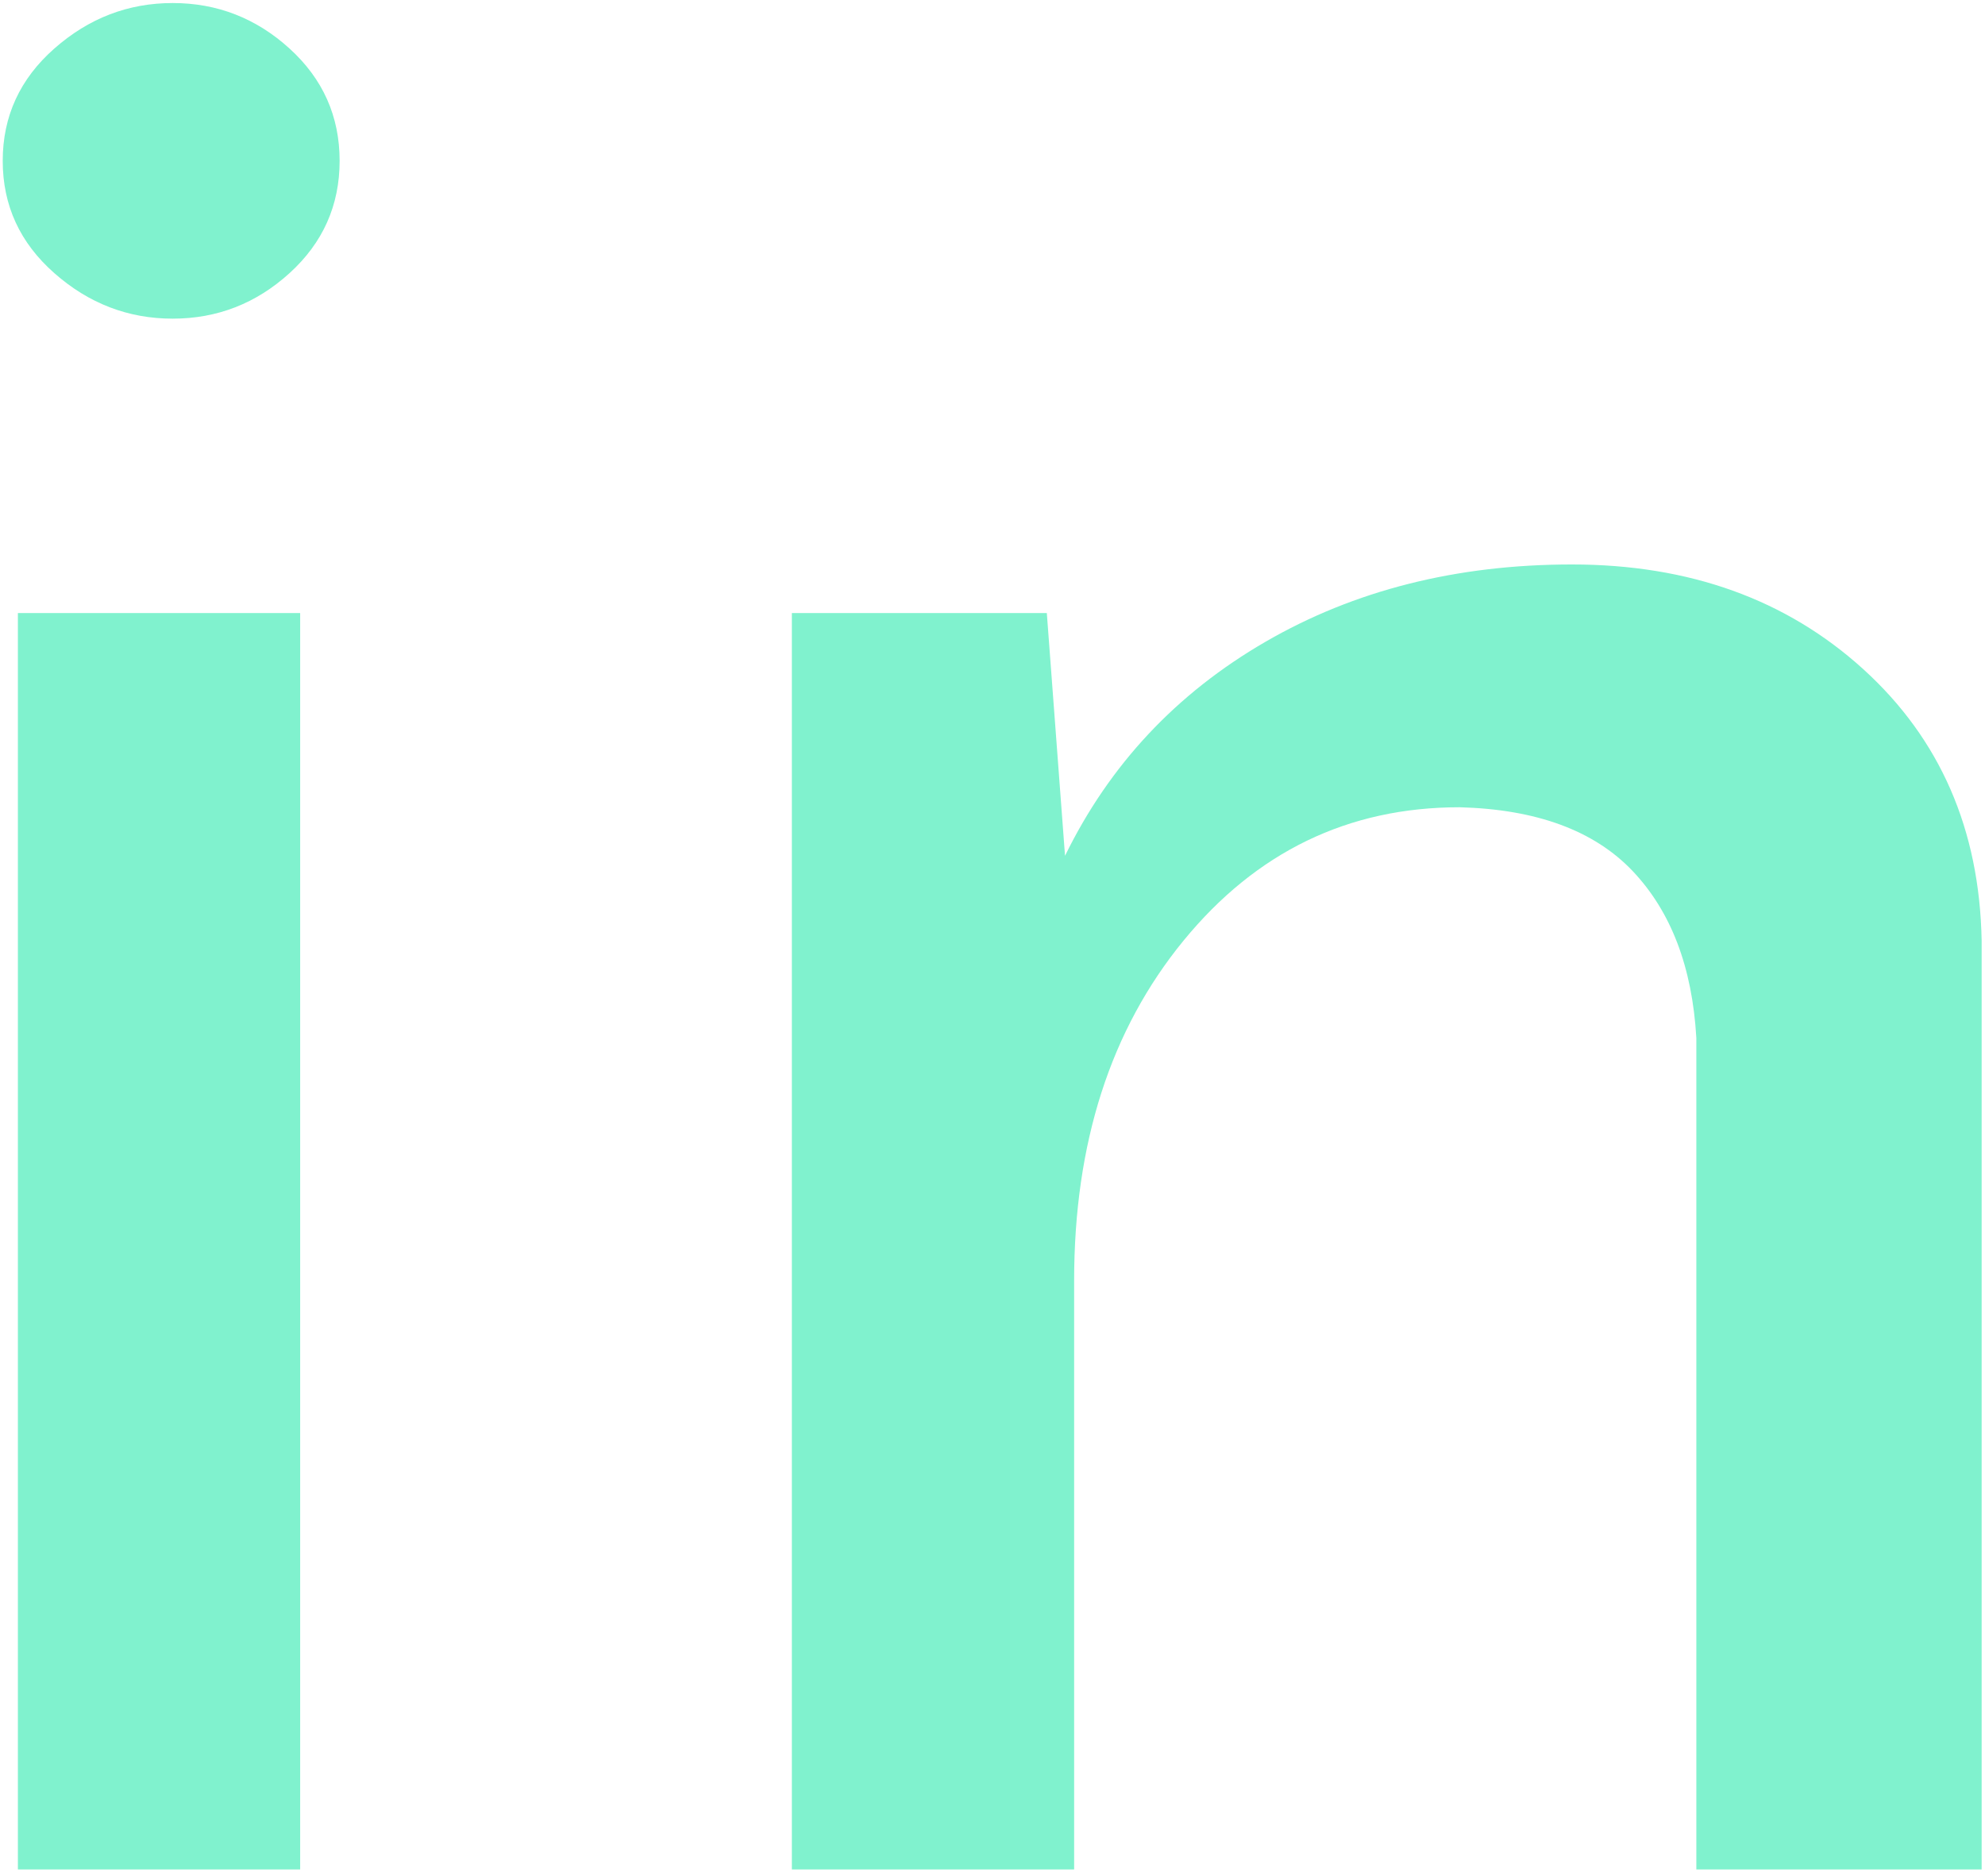
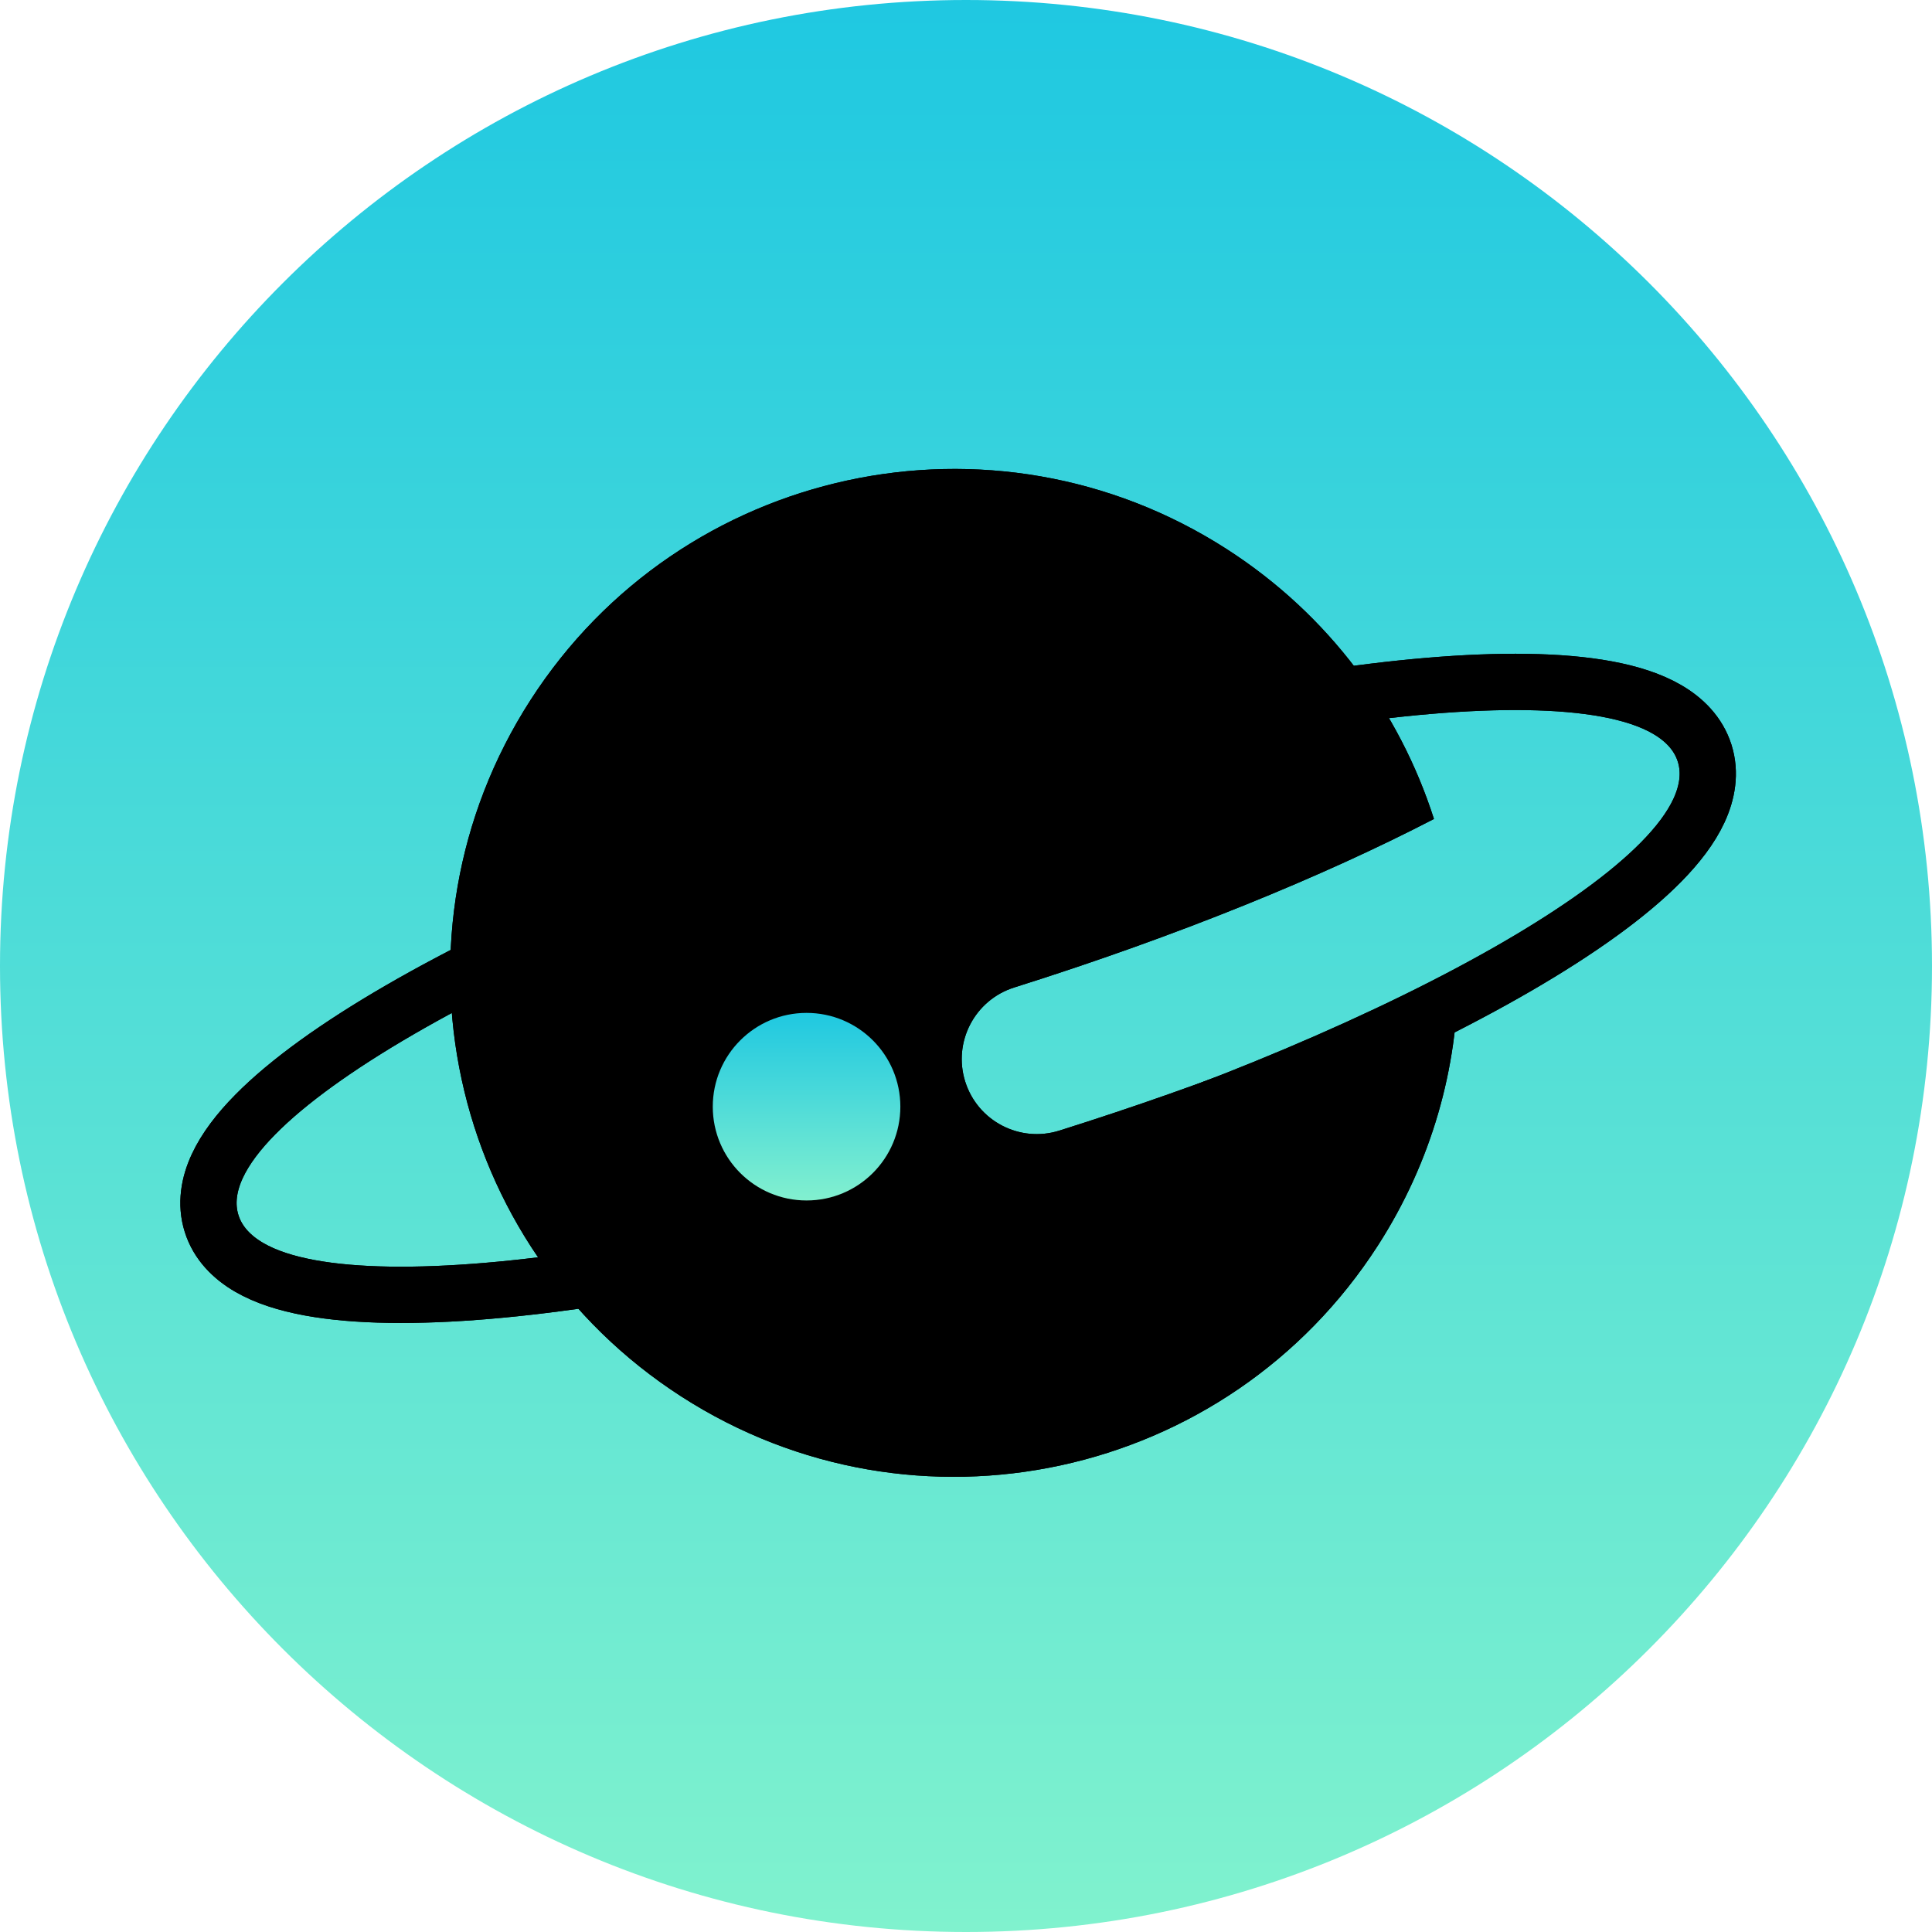
- <svg xmlns="http://www.w3.org/2000/svg" width="218" height="206" viewBox="0 0 218 206" fill="none">
-   <path d="M32.965 67.333V205.333H1.965V67.333H32.965ZM0.299 17.666C0.299 12.781 2.184 8.666 5.965 5.333C9.742 2 14.075 0.333 18.965 0.333C23.851 0.333 28.132 2 31.799 5.333C35.465 8.666 37.299 12.781 37.299 17.666C37.299 22.557 35.465 26.666 31.799 30C28.132 33.333 23.851 35 18.965 35C14.075 35 9.742 33.333 5.965 30C2.184 26.666 0.299 22.557 0.299 17.666Z" fill="#80F2CE" />
-   <path d="M172.632 61.999C185.517 61.999 196.184 65.833 204.632 73.499C213.074 81.166 217.408 91.114 217.632 103.333V205.333H186.298V114C185.85 106.223 183.517 100.114 179.298 95.666C175.074 91.224 168.741 88.89 160.298 88.666C148.074 88.666 137.965 93.557 129.965 103.333C121.965 113.114 117.965 125.557 117.965 140.666V205.333H86.965V67.333H114.965L116.965 93.999C121.85 83.999 129.184 76.166 138.965 70.499C148.741 64.833 159.965 61.999 172.632 61.999Z" fill="#80F2CE" />
+ <svg xmlns="http://www.w3.org/2000/svg" width="103" height="103" viewBox="0 0 103 103" fill="none">
+   <rect width="103" height="103" rx="51.5" fill="url(#paint0_linear_94_84)" />
+   <path d="M11.281 65.23C11.613 66.286 12.383 67.042 13.284 67.565C14.175 68.083 15.283 68.428 16.51 68.654C18.965 69.107 22.218 69.139 25.993 68.819C33.566 68.177 43.573 66.09 54.241 62.729C64.91 59.368 74.306 55.343 80.88 51.529C84.156 49.627 86.804 47.737 88.557 45.958C89.432 45.07 90.142 44.152 90.576 43.217C91.014 42.272 91.212 41.211 90.879 40.155C90.546 39.099 89.777 38.343 88.876 37.82C87.984 37.302 86.876 36.957 85.65 36.731C83.194 36.278 79.941 36.246 76.167 36.566C68.594 37.208 58.586 39.295 47.918 42.656C37.25 46.017 27.853 50.042 21.279 53.857C18.003 55.758 15.355 57.648 13.603 59.427C12.727 60.315 12.018 61.233 11.584 62.168C11.145 63.113 10.948 64.174 11.281 65.23Z" stroke="black" stroke-width="3" />
+   <path d="M11.281 65.23C11.613 66.286 12.383 67.042 13.284 67.565C14.175 68.083 15.283 68.428 16.51 68.654C18.965 69.107 22.218 69.139 25.993 68.819C33.566 68.177 43.573 66.09 54.241 62.729C64.91 59.368 74.306 55.343 80.88 51.529C84.156 49.627 86.804 47.737 88.557 45.958C89.432 45.07 90.142 44.152 90.576 43.217C91.014 42.272 91.212 41.211 90.879 40.155C90.546 39.099 89.777 38.343 88.876 37.82C87.984 37.302 86.876 36.957 85.65 36.731C83.194 36.278 79.941 36.246 76.167 36.566C68.594 37.208 58.586 39.295 47.918 42.656C37.25 46.017 27.853 50.042 21.279 53.857C18.003 55.758 15.355 57.648 13.603 59.427C12.727 60.315 12.018 61.233 11.584 62.168C11.145 63.113 10.948 64.174 11.281 65.23Z" stroke="black" stroke-width="3" />
+   <path fill-rule="evenodd" clip-rule="evenodd" d="M76.448 43.661C74.615 37.937 70.861 32.79 65.413 29.282C52.94 21.249 36.316 24.848 28.283 37.321C20.25 49.794 23.849 66.418 36.322 74.451C48.795 82.485 65.419 78.886 73.452 66.413C76.336 61.935 77.721 56.923 77.734 51.966C71.733 54.885 64.434 57.769 56.475 60.276C54.368 60.94 52.122 59.77 51.458 57.663C50.794 55.555 51.964 53.309 54.071 52.645C62.809 49.893 70.558 46.716 76.448 43.661Z" fill="black" />
+   <path fill-rule="evenodd" clip-rule="evenodd" d="M76.448 43.661C74.615 37.937 70.861 32.79 65.413 29.282C52.94 21.249 36.316 24.848 28.283 37.321C20.25 49.794 23.849 66.418 36.322 74.451C48.795 82.485 65.419 78.886 73.452 66.413C76.336 61.935 77.721 56.923 77.734 51.966C71.733 54.885 64.434 57.769 56.475 60.276C54.368 60.94 52.122 59.77 51.458 57.663C50.794 55.555 51.964 53.309 54.071 52.645C62.809 49.893 70.558 46.716 76.448 43.661Z" fill="black" />
+   <circle cx="42" cy="61" r="5" fill="black" />
+   <circle cx="42" cy="61" r="5" fill="black" />
+   <circle cx="43" cy="59" r="5" fill="url(#paint1_linear_94_84)" />
+   <defs>
+     <linearGradient id="paint0_linear_94_84" x1="51.5" y1="0" x2="51.5" y2="103" gradientUnits="userSpaceOnUse">
+       <stop stop-color="#1FC8E1" />
+       <stop offset="1" stop-color="#80F2CE" />
+     </linearGradient>
+     <linearGradient id="paint1_linear_94_84" x1="43" y1="54" x2="43" y2="64" gradientUnits="userSpaceOnUse">
+       <stop stop-color="#1FC8E1" />
+       <stop offset="1" stop-color="#82F0CF" />
+     </linearGradient>
+   </defs>
</svg>
